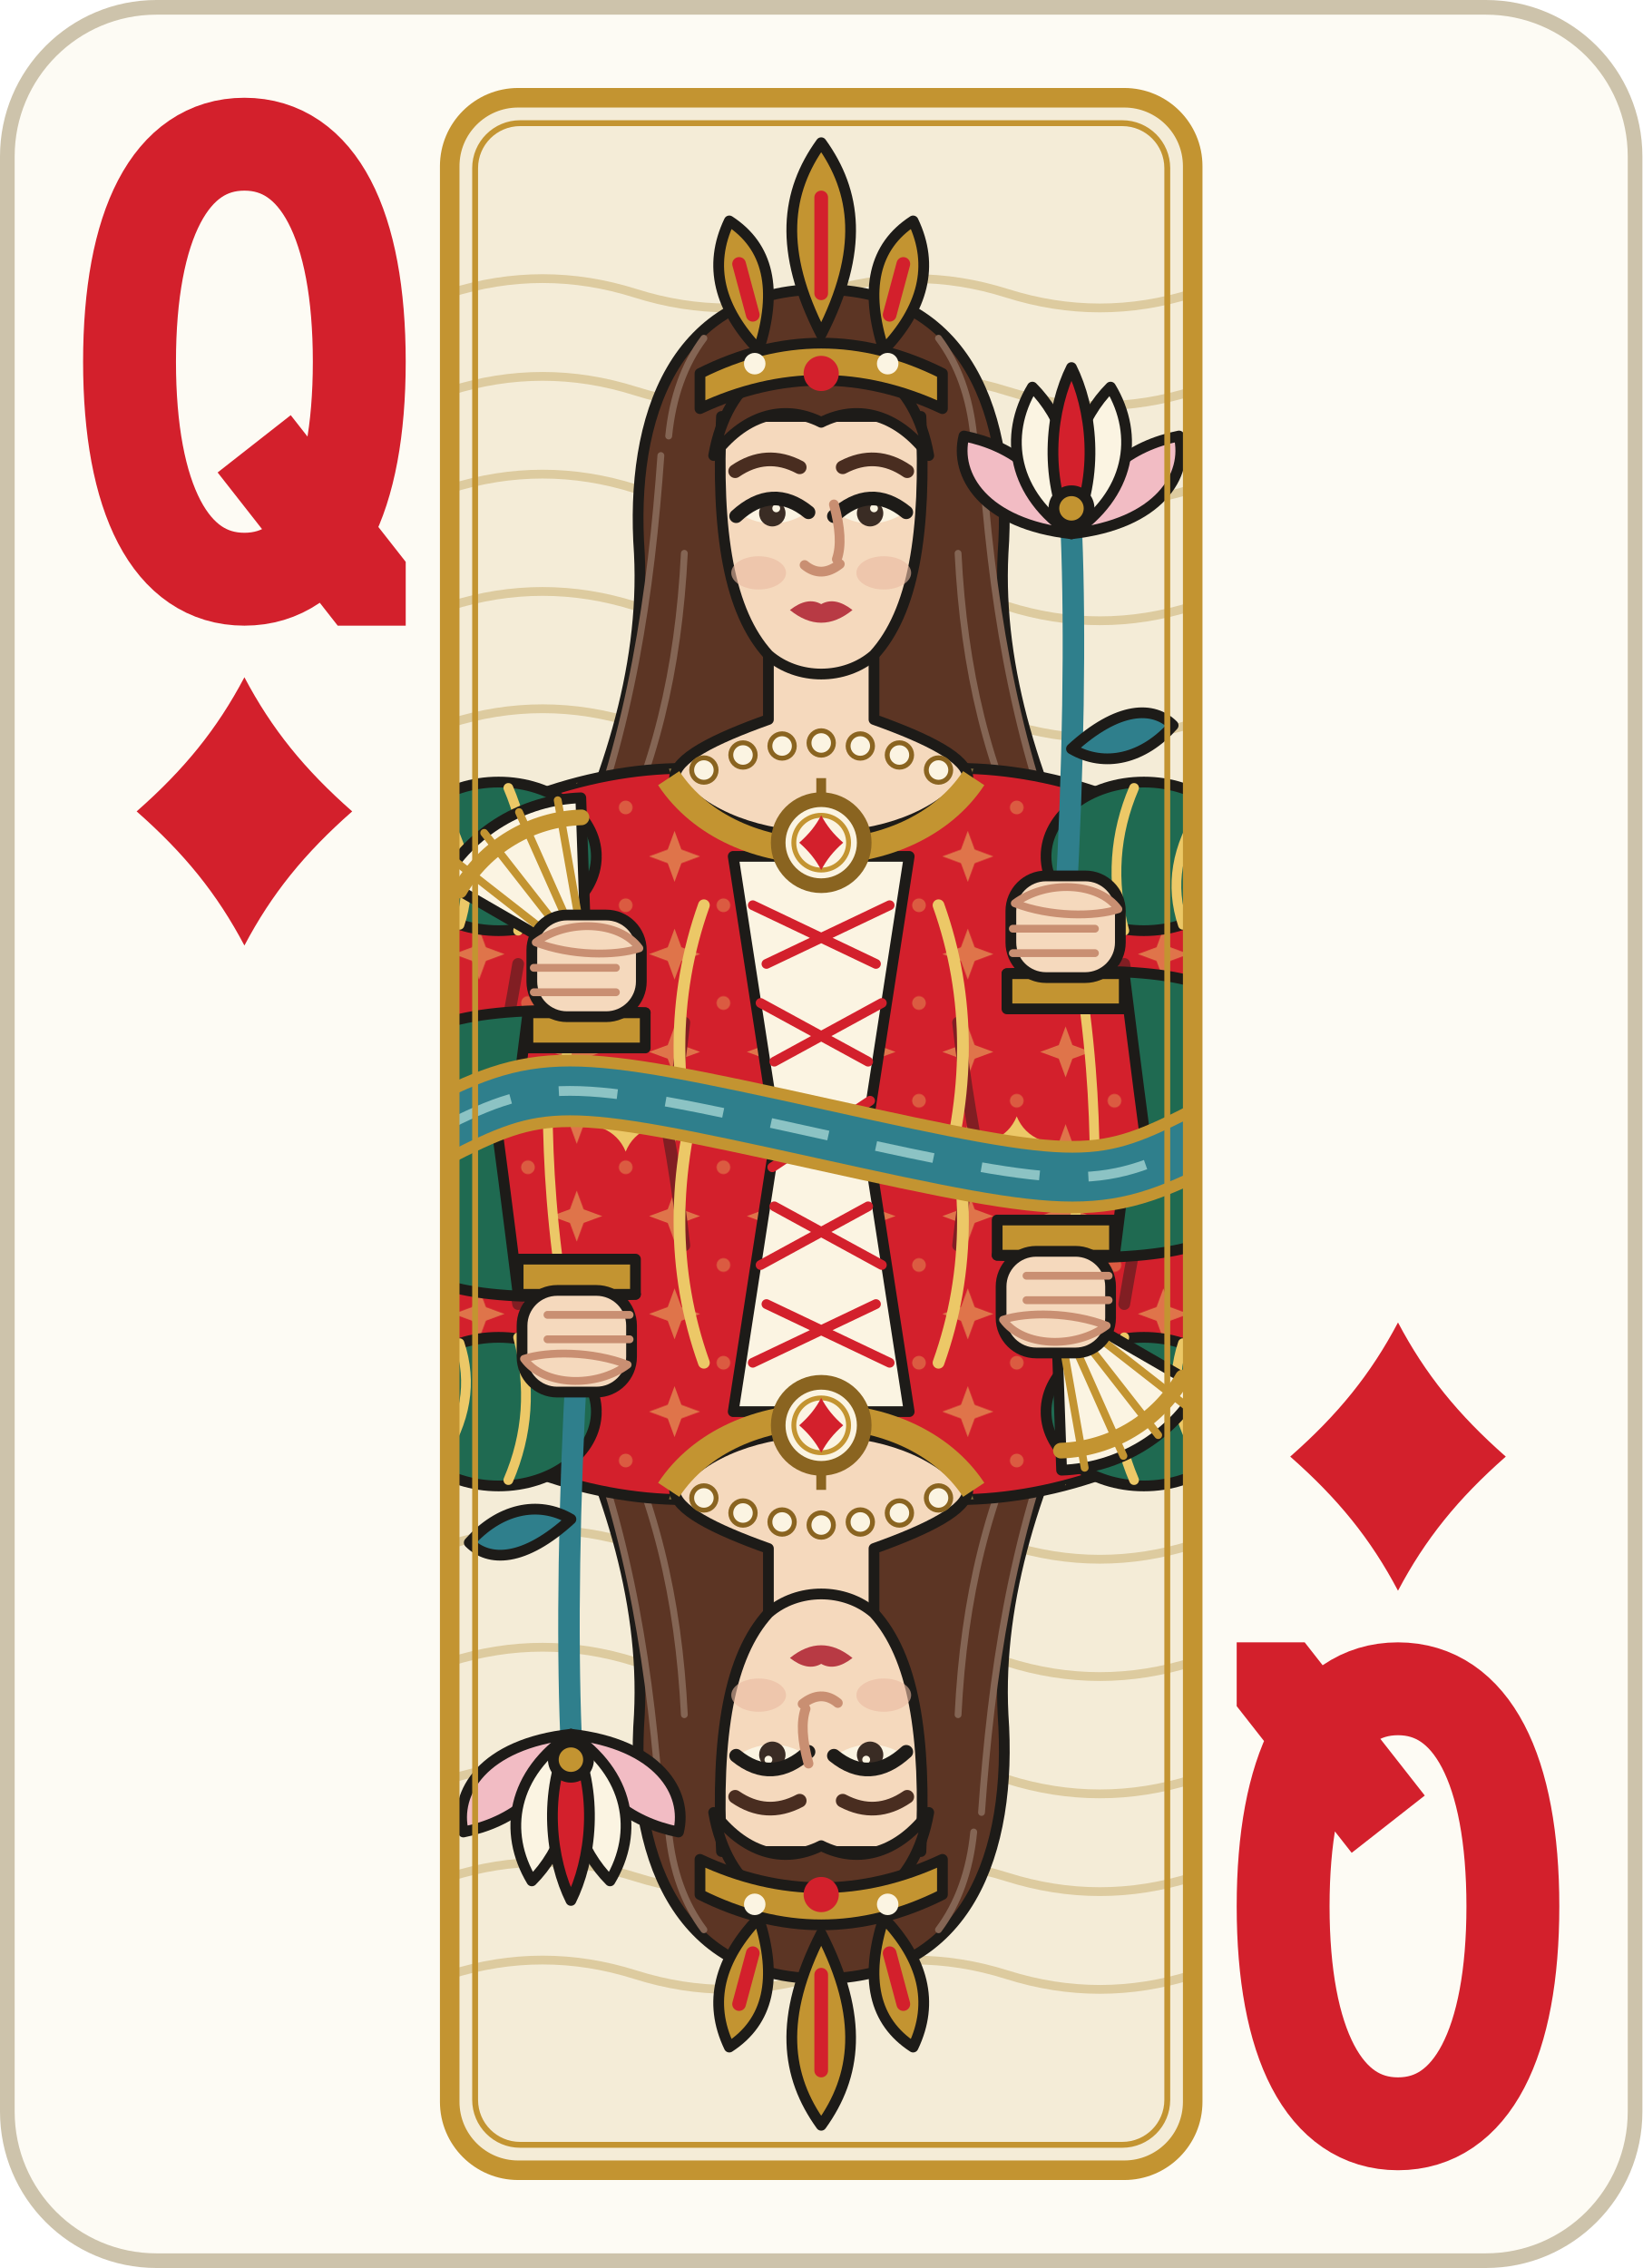
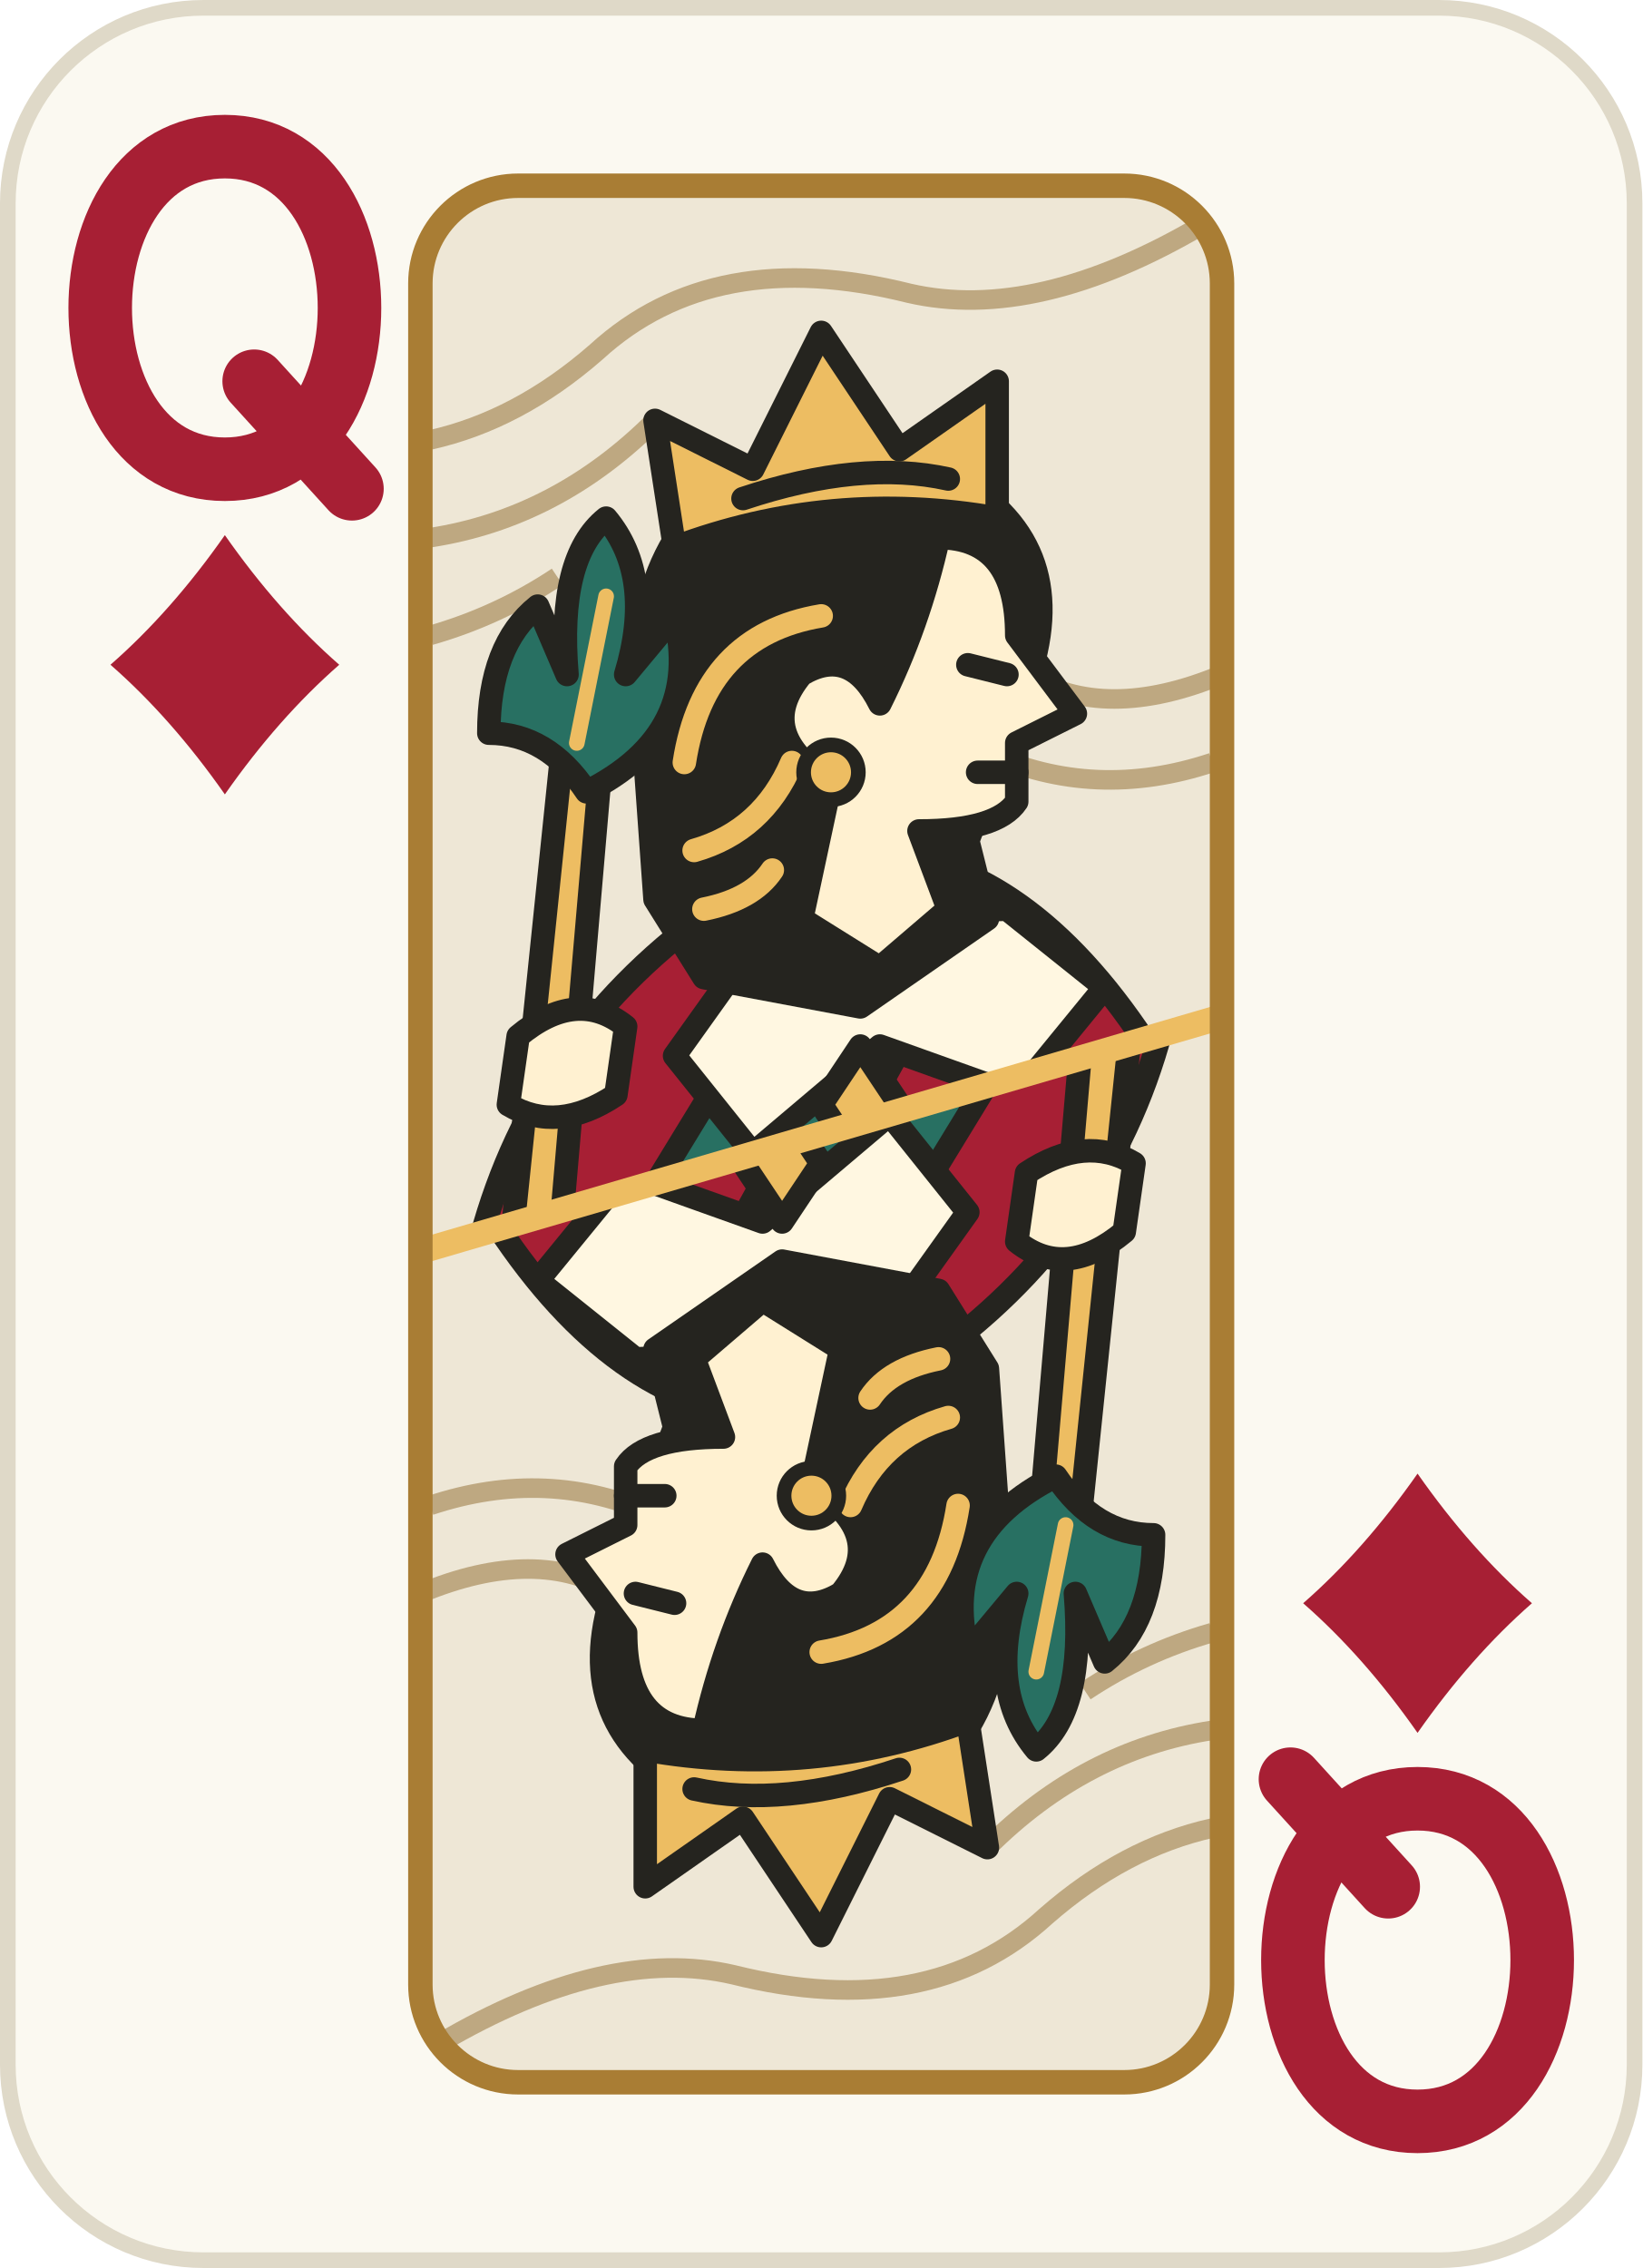
<svg xmlns="http://www.w3.org/2000/svg" width="168" height="232" viewBox="0 0 168 232" preserveAspectRatio="none">
-   <defs>
-     <path id="pip" d="M0-56C11.4-34.4 25-17.6 45 0C25 17.6 11.4 34.4 0 56C-11.4 34.4-25 17.6-45 0C-25-17.6-11.4-34.4 0-56Z" />
-     <clipPath id="rank-box">
-       <rect x="8.5" y="10" width="33" height="54" />
-     </clipPath>
+   <rect x=".8" y=".8" width="166.4" height="230.4" rx="20" fill="#fbf9f1" stroke="#dfd9c8" stroke-width="1.6" />
+   <g color="#a71f34" fill="currentColor">
    <g id="index">
-       <g clip-path="url(#rank-box)">
-         <path d="M0 4.75C7.55 4.75 11.75 13 11.75 27C11.75 41 7.55 49.25 0 49.25C-7.55 49.25-11.75 41-11.75 27C-11.75 13-7.55 4.75 0 4.75ZM1 35.4L19.5 59" transform="translate(25 10)" fill="none" stroke="currentColor" stroke-width="9.5" stroke-miterlimit="3" />
+       <path d="M0 0 C17 0 17 33 0 33 C-17 33-17 0 0 0 Z M3 24 L13 35" transform="translate(23 15)" fill="none" stroke="currentColor" stroke-width="6.5" stroke-linecap="round" stroke-linejoin="round" />
+       <path d="M0-17 Q7-7 15 0 Q7 7 0 17 Q-7 7-15 0 Q-7-7 0-17Z" transform="translate(23 68) scale(0.78)" />
+     </g>
+     <use href="#index" transform="rotate(180 84 116)" />
+     <defs>
+       <clipPath id="half">
+         <path d="M43 19H125V104L43 128Z" />
+       </clipPath>
+       <clipPath id="frame">
+         <rect x="43" y="19" width="82" height="194" rx="10" />
+       </clipPath>
+     </defs>
+     <rect x="43" y="19" width="82" height="194" rx="10" fill="#eee7d6" />
+     <g clip-path="url(#frame)">
+       <g id="portrait" clip-path="url(#half)">
+         <path d="M44 45Q53 43 61 36Q73 25 93 30Q106 33 123 23M44 55Q57 53 67 43M44 65Q51 63 57 59M105 69Q113 74 125 69M101 77Q112 82 124 78" fill="none" stroke="#bea881" stroke-width="2" />
+         <g stroke="#25241f" stroke-width="2.4" stroke-linejoin="round" stroke-linecap="round">
+           <path d="M48 132Q52 110 69 96L84 88 100 90Q114 97 125 121L128 132Z" fill="currentColor" />
+           <path d="M61 131L83 95 95 102 79 131Z" fill="#287062" />
+           <path d="M103 93L113 101 104 112 90 107 77 118 69 108 79 94Z" fill="#fff7e1" />
+           <path d="M66 78Q63 57 75 49Q85 42 98 49Q110 56 105 70L99 86 101 94 88 103 72 100 67 92Z" fill="#25241f" />
+           <path d="M96 55Q104 55 104 65L110 73 104 76V82Q102 85 94 85L97 93 90 99 82 94 85 80Q77 75 82 69Q87 66 90 72Q94 64 96 55Z" fill="#fff1d1" />
+           <path d="M70 78Q72 65 84 63M71 87Q78 85 81 78M72 93Q77 92 79 89" fill="none" stroke="#edbd62" />
+           <path d="M69 56L67 43 77 48 84 34 92 46 102 39 102 53Q85 50 69 56Z" fill="#edbd62" />
+           <path d="M76 51Q88 47 97 49M99 68L103 69M100 79H104" fill="none" />
+           <circle cx="85" cy="79" r="2.8" fill="#edbd62" stroke-width="1.5" />
+           <path d="M52 130L58 72 62 72 57 130Z" fill="#edbd62" />
+           <path d="M60 81Q56 75 50 75Q50 66 55 62L58 69Q57 57 62 53Q67 59 64 69L69 63Q72 75 60 81Z" fill="#287062" />
+           <path d="M59 76L62 61" fill="none" stroke="#edbd62" stroke-width="1.6" />
+           <path d="M53 106Q59 101 64 105L63 112Q57 116 52 113Z" fill="#fff1d1" />
+           <path d="M88 107L92 113 88 119 84 113Z" fill="#edbd62" />
+           <path d="M96 120Q106 117 111 111" fill="none" stroke="#edbd62" stroke-width="3" />
+         </g>
      </g>
-       <use href="#pip" transform="translate(25 83) scale(0.245)" />
+       <use href="#portrait" transform="rotate(180 84 116)" />
+       <path d="M43 128L125 104" fill="none" stroke="#edbd62" stroke-width="2.6" />
    </g>
-     <pattern id="brocade" width="10" height="10" patternUnits="userSpaceOnUse">
-       <path d="M5 2.4L5.7 4.3 7.6 5 5.7 5.7 5 7.6 4.3 5.7 2.4 5 4.3 4.3Z" fill="#ecc867" opacity=".5" />
-       <g fill="#ecc867" opacity=".35">
-         <circle r=".7" />
-         <circle cx="10" r=".7" />
-         <circle cy="10" r=".7" />
-         <circle cx="10" cy="10" r=".7" />
-       </g>
-     </pattern>
-     <clipPath id="frame">
-       <rect x="46" y="10" width="76" height="212" rx="7" />
-     </clipPath>
-     <clipPath id="upper">
-       <path d="M44 116C55.4 110.12 57.4 110.12 84 116S112.6 121.88 124 116V8H44Z" />
-     </clipPath>
-     <g id="figure" clip-path="url(#upper)">
-       <path d="M46 30q9.5-3 19 0t19 0 19 0 19 0M46 40q9.5-3 19 0t19 0 19 0 19 0M46 50q9.5-3 19 0t19 0 19 0 19 0M46 62q9.5-3 19 0t19 0 19 0 19 0M46 74q9.5-3 19 0t19 0 19 0 19 0M46 88q9.5-3 19 0t19 0 19 0 19 0M46 102q9.5-3 19 0t19 0 19 0 19 0" fill="none" stroke="#ddcb9f" stroke-width="0.9" stroke-linecap="round" stroke-linejoin="round" />
-       <g transform="translate(84 12.6)">
-         <path d="M0 17C-15 17-19.6 30-18.6 44C-18 56-22 68-28 80C-20 84-12 78-10 70H10C12 78 20 84 28 80C22 68 18 56 18.6 44C19.6 30 15 17 0 17Z" fill="#5c3524" stroke="#1d1b18" stroke-width="1.1" stroke-linejoin="round" stroke-linecap="round" />
-         <path d="M-14 44C-14.6 56-17 66-22 76M14 44C14.6 56 17 66 22 76M-16.4 34C-17.4 48-19.4 62-25 76M16.4 34C17.4 48 19.4 62 25 76M-12 22Q-15 26-15.6 32M12 22Q15 26 15.6 32" fill="none" stroke="#846554" stroke-width="0.7" stroke-linecap="round" stroke-linejoin="round" />
-         <path d="M-44 78C-36 70-24 66-14 66C-8 70 8 70 14 66C24 66 36 70 44 78V110H-44Z" fill="#d3202c" stroke="#1d1b18" stroke-width="1.1" stroke-linejoin="round" stroke-linecap="round" />
-         <path d="M-44 78C-36 70-24 66-14 66C-8 70 8 70 14 66C24 66 36 70 44 78V110H-44Z" fill="url(#brocade)" />
-         <path d="M-31 86Q-33 98-36 110M31 86Q33 98 36 110M-14 92Q-15 101-17 110M14 92Q15 101 17 110" fill="none" stroke="#811e23" stroke-width="1.2" stroke-linecap="round" stroke-linejoin="round" />
-         <path d="M-12 80Q-17 94-12 110M12 80Q17 94 12 110" fill="none" stroke="#ecc867" stroke-width="1.2" stroke-linecap="round" stroke-linejoin="round" />
-         <g fill="#ecc867">
-           <path d="M-20 101.6Q-19.3 103.3-17.6 104Q-19.3 104.7-20 106.4Q-20.7 104.7-22.4 104Q-20.7 103.3-20 101.6Z" />
-           <path d="M20 101.6Q20.7 103.3 22.4 104Q20.7 104.7 20 106.4Q19.3 104.7 17.6 104Q19.3 103.3 20 101.6Z" />
-         </g>
-         <ellipse cx="-33" cy="75" rx="10" ry="7.6" fill="#1f6a51" stroke="#1d1b18" stroke-width="1.1" stroke-linejoin="round" stroke-linecap="round" />
-         <ellipse cx="33" cy="75" rx="10" ry="7.6" fill="#1f6a51" stroke="#1d1b18" stroke-width="1.1" stroke-linejoin="round" stroke-linecap="round" />
-         <path d="M-39 70Q-35 76-37 82M-32 68Q-29 75-31 82.6M39 70Q35 76 37 82M32 68Q29 75 31 82.6" fill="none" stroke="#ecc867" stroke-width="1" stroke-linecap="round" stroke-linejoin="round" />
-         <path d="M-9 75H9L3.6 110H-3.6Z" fill="#fbf4e2" stroke="#1d1b18" stroke-width="1.1" stroke-linejoin="round" stroke-linecap="round" />
-         <path d="M-7 80L5.6 86M7 80L-5.6 86M-6.2 90L4.8 96M6.2 90L-4.8 96M-5 100L4 106M5 100L-4 106" fill="none" stroke="#d3202c" stroke-width="1" stroke-linecap="round" stroke-linejoin="round" />
-         <path d="M-5.4 50V61C-11 63-15 65-15 67C-9 75 9 75 15 67C15 65 11 63 5.4 61V50Z" fill="#f5d9bd" stroke="#1d1b18" stroke-width="1.1" stroke-linejoin="round" stroke-linecap="round" />
-         <path d="M-15.6 67C-9 77 9 77 15.6 67" fill="none" stroke="#c39431" stroke-width="2.6" />
-         <g fill="#fbf4e2" stroke="#8a6420" stroke-width=".5">
-           <circle cx="-12" cy="66.17" r="1.25" />
-           <circle cx="-8" cy="64.63" r="1.25" />
-           <circle cx="-4" cy="63.71" r="1.25" />
-           <circle cx="0" cy="63.4" r="1.25" />
-           <circle cx="4" cy="63.71" r="1.25" />
-           <circle cx="8" cy="64.63" r="1.25" />
-           <circle cx="12" cy="66.17" r="1.25" />
-         </g>
-         <path d="M0 67V70" stroke="#8a6420" stroke-width="1" />
-         <circle cx="0" cy="73.6" r="4.4" fill="#fbf4e2" stroke="#8a6420" stroke-width="1.5" />
-         <circle cx="0" cy="73.6" r="2.8" fill="none" stroke="#c39431" stroke-width=".5" />
-         <use href="#pip" transform="translate(0 73.6) scale(0.05)" fill="#d3202c" />
-         <path d="M-10.2 30C-10.8 42-9.4 50-5.4 54.4C-2.4 57 2.4 57 5.4 54.4C9.4 50 10.8 42 10.2 30Z" fill="#f5d9bd" stroke="#1d1b18" stroke-width="1.1" stroke-linejoin="round" stroke-linecap="round" />
-         <ellipse cx="-6.4" cy="46" rx="2.8" ry="1.7" fill="#eab9a0" opacity=".6" />
-         <ellipse cx="6.4" cy="46" rx="2.8" ry="1.7" fill="#eab9a0" opacity=".6" />
-         <path d="M-8.3 40Q-5 37.5-1.7 40Q-5 41.9-8.3 40Z" fill="#fbf4e2" />
-         <circle cx="-5" cy="39.9" r="1.35" fill="#3a2c24" />
-         <circle cx="-4.6" cy="39.4" r=".4" fill="#fbf4e2" />
-         <path d="M-8.7 40.2Q-5 36.8-1.3 39.8" fill="none" stroke="#1d1b18" stroke-width="1.4" stroke-linecap="round" stroke-linejoin="round" />
-         <path d="M1.7 40Q5 37.5 8.3 40Q5 41.9 1.7 40Z" fill="#fbf4e2" />
-         <circle cx="5" cy="39.9" r="1.35" fill="#3a2c24" />
-         <circle cx="5.4" cy="39.4" r=".4" fill="#fbf4e2" />
-         <path d="M1.3 40.2Q5 36.8 8.7 39.8" fill="none" stroke="#1d1b18" stroke-width="1.4" stroke-linecap="round" stroke-linejoin="round" />
-         <path d="M-8.8 35.6Q-5.6 33.4-2.2 35.2M8.8 35.6Q5.6 33.4 2.2 35.2" fill="none" stroke="#492d20" stroke-width="1.4" stroke-linecap="round" stroke-linejoin="round" />
-         <path d="M1.3 39Q2.3 42.6 1.6 44.6M-1.7 45.2Q0 46.6 1.9 45.1" fill="none" stroke="#c98f72" stroke-width="1" stroke-linecap="round" stroke-linejoin="round" />
-         <path d="M-3.2 49.8Q-1.4 48.4 0 49.2Q1.4 48.4 3.2 49.8Q0 52.4-3.2 49.8Z" fill="#b83a44" />
-         <path d="M-11 34C-9.6 26-4 23 0 25.6C4 23 9.6 26 11 34C8 30 4 28.6 0 30.6C-4 28.6-8 30-11 34Z" fill="#5c3524" stroke="#1d1b18" stroke-width="1.1" stroke-linejoin="round" stroke-linecap="round" />
-         <path d="M-12.4 25.6Q0 19.4 12.4 25.6V29.2Q0 23.4-12.4 29.2Z" fill="#c39431" stroke="#1d1b18" stroke-width="1.1" stroke-linejoin="round" stroke-linecap="round" />
-         <path d="M0 2C3.6 7 4.4 13 0 21.6C-4.4 13-3.6 7 0 2ZM-9.4 10C-5.4 12.6-4.4 17-6.4 23.2C-10.4 19-11.6 14.6-9.4 10ZM9.4 10C5.4 12.6 4.4 17 6.4 23.2C10.4 19 11.6 14.6 9.4 10Z" fill="#c39431" stroke="#1d1b18" stroke-width="1.1" stroke-linejoin="round" stroke-linecap="round" />
-         <path d="M0 7.6V17.4M-8.4 14.4L-7 19.6M8.4 14.4L7 19.6" fill="none" stroke="#d3202c" stroke-width="1.4" stroke-linecap="round" stroke-linejoin="round" />
-         <circle cx="0" cy="25.6" r="1.8" fill="#d3202c" />
-         <circle cx="-6.8" cy="24.6" r="1.1" fill="#fbf4e2" />
-         <circle cx="6.8" cy="24.6" r="1.1" fill="#fbf4e2" />
-         <path d="M19 87H31C32 95 33 103 34 110H44V91C40 88 37 86 19 87Z" fill="#1f6a51" stroke="#1d1b18" stroke-width="1.1" stroke-linejoin="round" stroke-linecap="round" />
-         <path d="M27 91C28 99 28 105 28 110" fill="none" stroke="#ecc867" stroke-width="1" stroke-linecap="round" stroke-linejoin="round" />
-         <path d="M25 80C25.8 66 26 52 25.6 42" fill="none" stroke="#2f7f8c" stroke-width="2.2" stroke-linecap="round" />
-         <path d="M25.6 64C30.4 59.6 34 59.6 36 61.6C33 65 29 66 25.6 64Z" fill="#2f7f8c" stroke="#1d1b18" stroke-width="1.1" stroke-linejoin="round" stroke-linecap="round" />
-         <g transform="translate(25.6 36)" stroke="#1d1b18" stroke-width="1.1" stroke-linejoin="round" stroke-linecap="round">
-           <path d="M0 6C-9 5-12 0-11-4C-6-3-2 0 0 6ZM0 6C9 5 12 0 11-4C6-3 2 0 0 6Z" fill="#f2bcc4" />
-           <path d="M0 6C-6 2-7-4-4-9C-1-6 1-1 0 6ZM0 6C6 2 7-4 4-9C1-6-1-1 0 6Z" fill="#fbf4e2" />
-           <path d="M0 6C-3 0-2-7 0-11C2-7 3 0 0 6Z" fill="#d3202c" />
-           <circle cy="3.4" r="1.8" fill="#c39431" />
-         </g>
-         <path d="M19 87H31V90.6H19Z" fill="#c39431" stroke="#1d1b18" stroke-width="1.1" stroke-linejoin="round" stroke-linecap="round" />
-         <rect x="19.4" y="77" width="11.2" height="10.4" rx="3.6" fill="#f5d9bd" stroke="#1d1b18" stroke-width="1.1" stroke-linejoin="round" stroke-linecap="round" />
-         <path d="M19.6 82.4H28M19.6 84.9H28" fill="none" stroke="#c98f72" stroke-width="0.8" stroke-linecap="round" stroke-linejoin="round" />
-         <path d="M19.8 79.8C23 77.4 28.4 77.6 30.4 80.4C28 81.2 23.4 81.2 19.8 79.8Z" fill="#f5d9bd" stroke="#c98f72" stroke-width=".8" stroke-linejoin="round" />
-         <path d="M-18 91H-30C-31 99-32 107-33 110H-44V95C-40 92-36 90-18 91Z" fill="#1f6a51" stroke="#1d1b18" stroke-width="1.1" stroke-linejoin="round" stroke-linecap="round" />
-         <path d="M-26 95C-27 103-27 109-27 110" fill="none" stroke="#ecc867" stroke-width="1" stroke-linecap="round" stroke-linejoin="round" />
-         <path d="M-24 86L-38.72 77.5A17 17 0 0 1 -24.59 69.01Z" fill="#fbf4e2" stroke="#1d1b18" stroke-width="1.1" stroke-linejoin="round" stroke-linecap="round" />
-         <path d="M-24 86L-37.4 75.53M-24 86L-34.47 72.6M-24 86L-30.91 70.47M-24 86L-26.95 69.26" fill="none" stroke="#c39431" stroke-width="0.8" stroke-linecap="round" stroke-linejoin="round" />
-         <path d="M-36.99 78.5A15 15 0 0 1 -24.52 71.01" fill="none" stroke="#c39431" stroke-width="1.6" stroke-linecap="round" stroke-linejoin="round" />
-         <path d="M-30 91H-18V94.6H-30Z" fill="#c39431" stroke="#1d1b18" stroke-width="1.1" stroke-linejoin="round" stroke-linecap="round" />
-         <rect x="-29.6" y="81" width="11.2" height="10.4" rx="3.6" fill="#f5d9bd" stroke="#1d1b18" stroke-width="1.1" stroke-linejoin="round" stroke-linecap="round" />
-         <path d="M-29.4 86.4H-21M-29.4 88.9H-21" fill="none" stroke="#c98f72" stroke-width="0.8" stroke-linecap="round" stroke-linejoin="round" />
-         <path d="M-29.2 83.8C-26 81.4-20.6 81.6-18.6 84.4C-21 85.2-25.6 85.2-29.2 83.8Z" fill="#f5d9bd" stroke="#c98f72" stroke-width=".8" stroke-linejoin="round" />
-       </g>
-     </g>
-   </defs>
-   <rect x=".75" y=".75" width="166.5" height="230.5" rx="15.25" fill="#fdfbf4" stroke="#cdc3ab" stroke-width="1.5" />
-   <g color="#d3202c" fill="currentColor">
-     <rect x="46" y="10" width="76" height="212" rx="7" fill="#f4ecd7" />
-     <g clip-path="url(#frame)">
-       <use href="#figure" />
-       <use href="#figure" transform="rotate(180 84 116)" />
-       <path d="M44 116C55.4 110.12 57.4 110.12 84 116S112.6 121.88 124 116" fill="none" stroke="#c39431" stroke-width="7.4" />
-       <path d="M44 116C55.4 110.12 57.4 110.12 84 116S112.6 121.88 124 116" fill="none" stroke="#2f7f8c" stroke-width="5" />
-       <path d="M44 116C55.4 110.12 57.4 110.12 84 116S112.6 121.88 124 116" fill="none" stroke="#8cc3c4" stroke-width="1" pathLength="100" stroke-dasharray="6 5" stroke-dashoffset="-47" />
-     </g>
-     <rect x="46" y="10" width="76" height="212" rx="7" fill="none" stroke="#c39431" stroke-width="2" />
-     <rect x="48.6" y="12.6" width="70.8" height="206.8" rx="4.6" fill="none" stroke="#c39431" stroke-width=".6" />
-     <use href="#index" />
-     <use href="#index" transform="rotate(180 84 116)" />
+     <rect x="43" y="19" width="82" height="194" rx="10" fill="none" stroke="#a97d34" stroke-width="2.5" />
  </g>
</svg>
